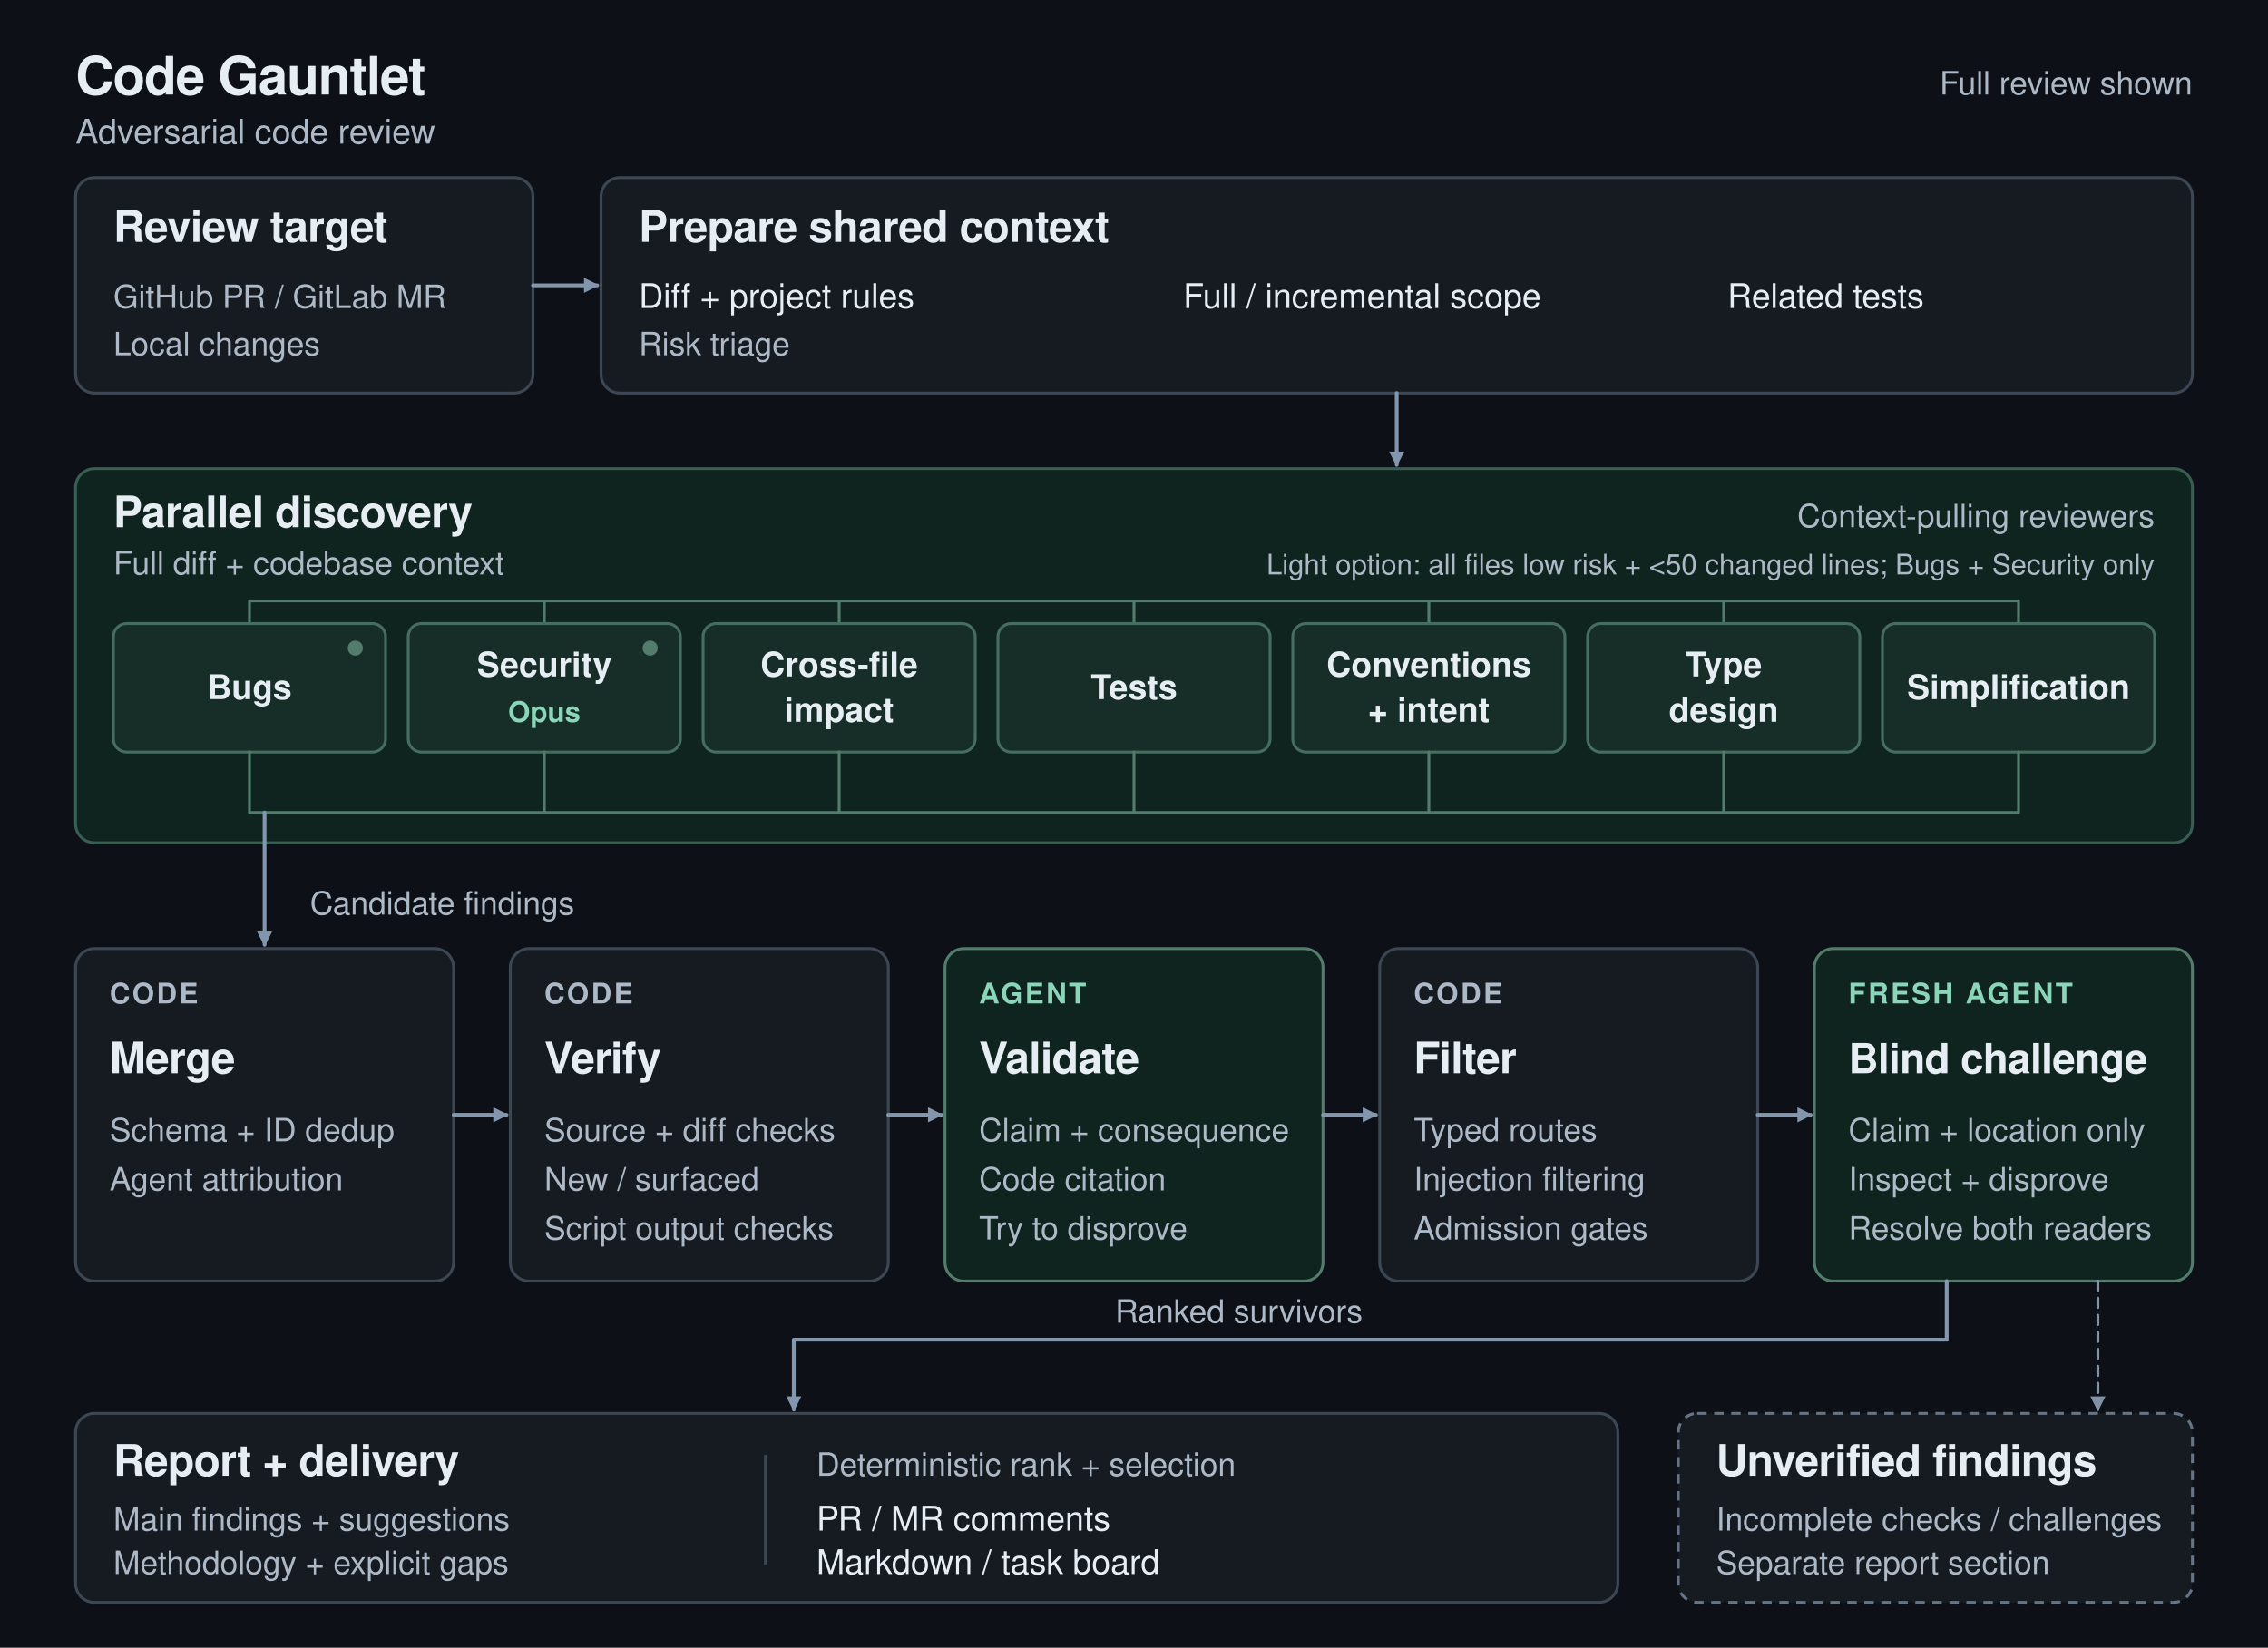
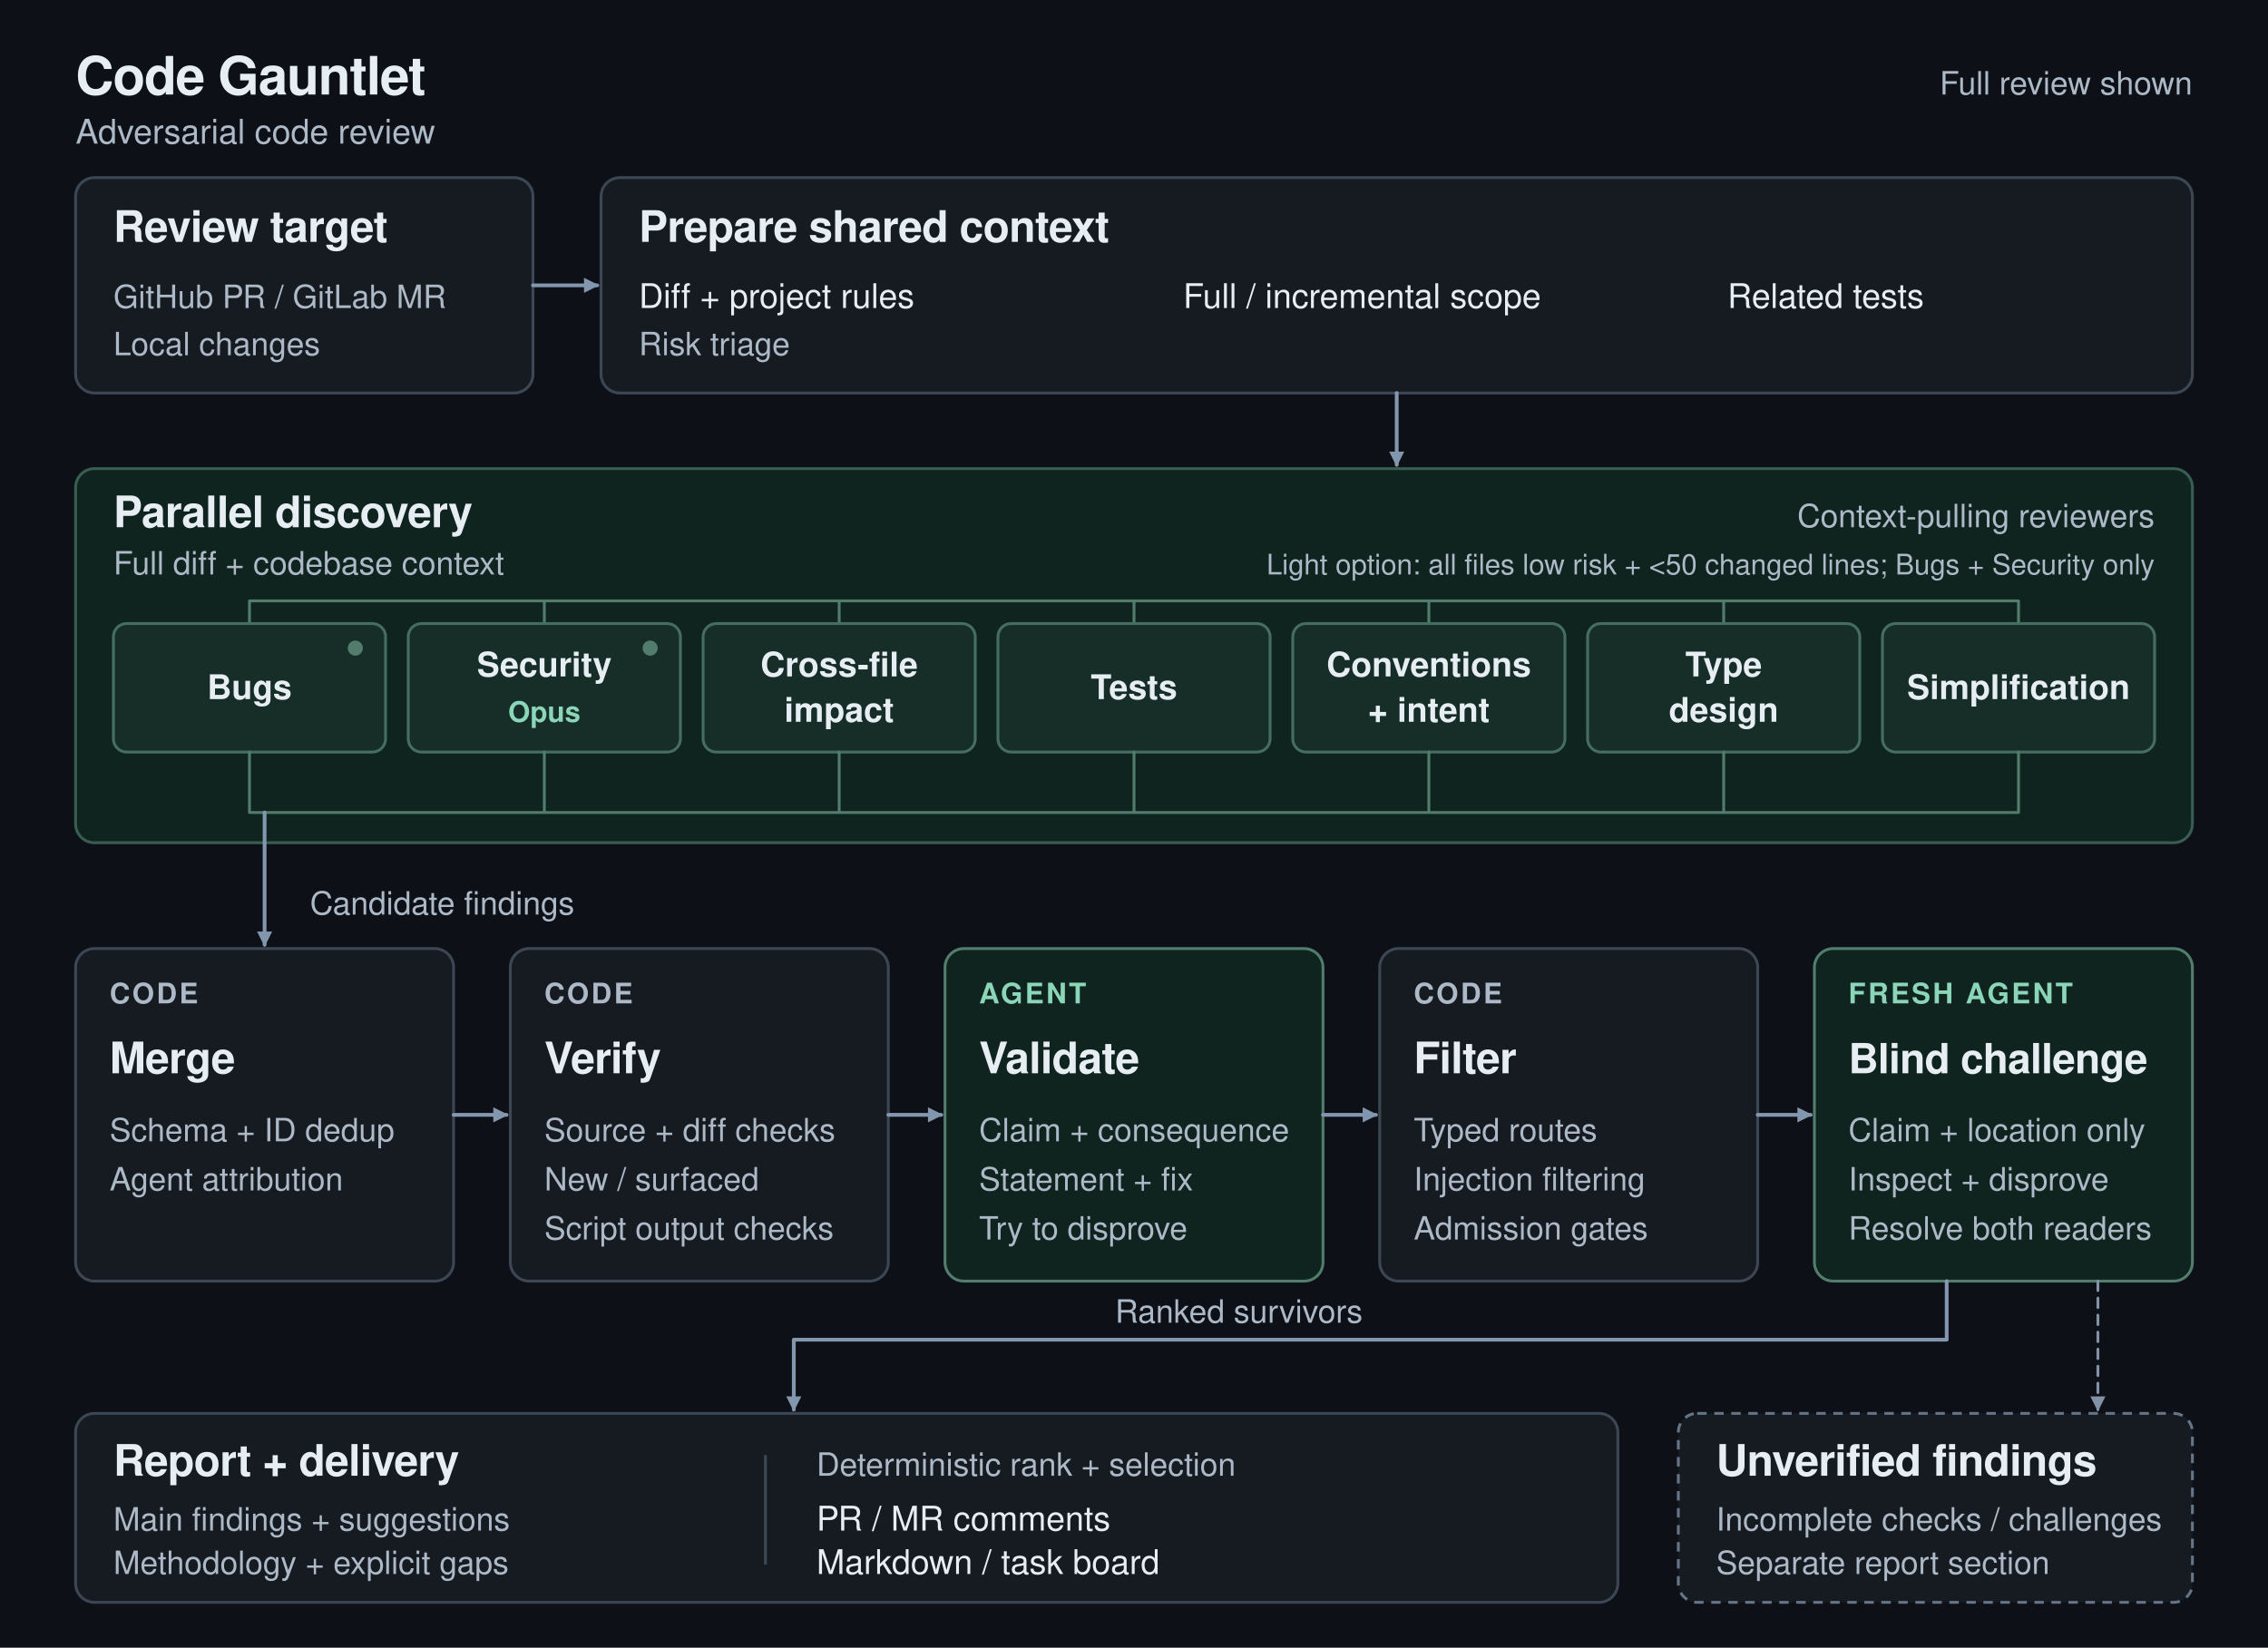
<svg xmlns="http://www.w3.org/2000/svg" width="1200" height="872" viewBox="0 0 1200 872" role="img" aria-labelledby="pipeline-title pipeline-desc">
  <defs>
    <style>
      text { font-family: -apple-system, BlinkMacSystemFont, "Segoe UI", Helvetica, Arial, sans-serif; font-size: 18px; fill: #e6edf3; }
      .page { fill: #0d1117; }
      .panel { fill: #161b22; stroke: #3d4754; stroke-width: 1.5; }
      .agent-panel { fill: #10241f; stroke: #385d51; stroke-width: 1.5; }
      .agent-node { fill: #162e27; stroke: #466e60; stroke-width: 1.5; }
      .agent-stage { fill: #10241f; stroke: #527d6c; stroke-width: 1.5; }
      .unverified-panel { fill: #161b22; stroke: #657486; stroke-width: 1.5; stroke-dasharray: 5 4; }
      .title { font-size: 28px; font-weight: 650; letter-spacing: -0.5px; }
      .section { font-size: 23px; font-weight: 650; letter-spacing: -0.3px; }
      .stage-title { font-size: 23px; font-weight: 650; letter-spacing: -0.3px; }
      .challenge-title { font-size: 22px; font-weight: 650; letter-spacing: -0.3px; }
      .reviewer { font-size: 18px; font-weight: 600; text-anchor: middle; }
      .detail { font-size: 17px; fill: #adb9c7; }
      .light-note { font-size: 15px; fill: #adb9c7; }
      .light-mark { fill: #527d6c; }
      .muted { fill: #adb9c7; }
      .kind { font-size: 15px; font-weight: 650; letter-spacing: 1.2px; fill: #adb9c7; }
      .agent-kind { font-size: 15px; font-weight: 650; letter-spacing: 1.2px; fill: #8bd5b9; }
      .model { font-size: 15px; font-weight: 600; text-anchor: middle; fill: #8bd5b9; }
      .flow { fill: none; stroke: #8296ae; stroke-width: 2; stroke-linecap: round; stroke-linejoin: round; }
      .fan { fill: none; stroke: #527d6c; stroke-width: 1.5; stroke-linecap: round; stroke-linejoin: round; }
      .skipped { fill: none; stroke: #8291a5; stroke-width: 1.5; stroke-dasharray: 5 4; stroke-linecap: round; stroke-linejoin: round; }
      .divider { stroke: #3d4754; stroke-width: 1.5; }
      .arrow { fill: #8296ae; }
      .skip-arrow { fill: #8291a5; }
    </style>
    <marker id="arrow" viewBox="0 0 8 8" refX="7" refY="4" markerWidth="8" markerHeight="8" markerUnits="userSpaceOnUse" orient="auto">
      <path class="arrow" d="M0 0 L8 4 L0 8 Z" />
    </marker>
    <marker id="skip-arrow" viewBox="0 0 8 8" refX="7" refY="4" markerWidth="8" markerHeight="8" markerUnits="userSpaceOnUse" orient="auto">
      <path class="skip-arrow" d="M0 0 L8 4 L0 8 Z" />
    </marker>
  </defs>
  <rect class="page" width="1200" height="872" />
  <text class="title" x="40" y="50">Code Gauntlet</text>
  <text class="muted" x="40" y="76">Adversarial code review</text>
  <text class="detail" x="1160" y="50" text-anchor="end">Full review shown</text>
  <rect class="panel" x="40" y="94" width="242" height="114" rx="10" />
  <text class="section" x="60" y="128">Review target</text>
  <text class="detail" x="60" y="163">GitHub PR / GitLab MR</text>
  <text class="detail" x="60" y="188">Local changes</text>
  <path class="flow" d="M282 151 H316" marker-end="url(#arrow)" />
  <rect class="panel" x="318" y="94" width="842" height="114" rx="10" />
  <text class="section" x="338" y="128">Prepare shared context</text>
  <text x="338" y="163">Diff + project rules</text>
  <text class="detail" x="338" y="188">Risk triage</text>
  <text x="626" y="163">Full / incremental scope</text>
  <text x="914" y="163">Related tests</text>
  <path class="flow" d="M739 208 V246" marker-end="url(#arrow)" />
  <rect class="agent-panel" x="40" y="248" width="1120" height="198" rx="10" />
  <text class="section" x="60" y="279">Parallel discovery</text>
  <text class="detail" x="60" y="304">Full diff + codebase context</text>
  <text class="detail" x="1140" y="279" text-anchor="end">Context-pulling reviewers</text>
  <text class="light-note" x="1140" y="304" text-anchor="end">Light option: all files low risk + &lt;50 changed lines; Bugs + Security only</text>
  <path class="fan" d="M132 330 V318 H1068 V330 M288 318 V330 M444 318 V330 M600 318 V330 M756 318 V330 M912 318 V330" />
  <rect class="agent-node" x="60" y="330" width="144" height="68" rx="7" />
  <circle class="light-mark" cx="188" cy="343" r="4" />
  <text class="reviewer" x="132" y="370">Bugs</text>
  <rect class="agent-node" x="216" y="330" width="144" height="68" rx="7" />
  <circle class="light-mark" cx="344" cy="343" r="4" />
  <text class="reviewer" x="288" y="358">Security</text>
  <text class="model" x="288" y="382">Opus</text>
  <rect class="agent-node" x="372" y="330" width="144" height="68" rx="7" />
  <text class="reviewer" x="444" y="358">Cross-file</text>
  <text class="reviewer" x="444" y="382">impact</text>
  <rect class="agent-node" x="528" y="330" width="144" height="68" rx="7" />
  <text class="reviewer" x="600" y="370">Tests</text>
  <rect class="agent-node" x="684" y="330" width="144" height="68" rx="7" />
  <text class="reviewer" x="756" y="358">Conventions</text>
  <text class="reviewer" x="756" y="382">+ intent</text>
  <rect class="agent-node" x="840" y="330" width="144" height="68" rx="7" />
  <text class="reviewer" x="912" y="358">Type</text>
  <text class="reviewer" x="912" y="382">design</text>
  <rect class="agent-node" x="996" y="330" width="144" height="68" rx="7" />
  <text class="reviewer" x="1068" y="370">Simplification</text>
  <path class="fan" d="M132 398 V430 H1068 V398 M288 398 V430 M444 398 V430 M600 398 V430 M756 398 V430 M912 398 V430" />
  <path class="flow" d="M140 430 V500" marker-end="url(#arrow)" />
  <text class="detail" x="164" y="484">Candidate findings</text>
  <rect class="panel" x="40" y="502" width="200" height="176" rx="10" />
  <text class="kind" x="58" y="531">CODE</text>
  <text class="stage-title" x="58" y="568">Merge</text>
  <text class="detail" x="58" y="604">Schema + ID dedup</text>
  <text class="detail" x="58" y="630">Agent attribution</text>
  <path class="flow" d="M240 590 H268" marker-end="url(#arrow)" />
  <rect class="panel" x="270" y="502" width="200" height="176" rx="10" />
  <text class="kind" x="288" y="531">CODE</text>
  <text class="stage-title" x="288" y="568">Verify</text>
  <text class="detail" x="288" y="604">Source + diff checks</text>
  <text class="detail" x="288" y="630">New / surfaced</text>
  <text class="detail" x="288" y="656">Script output checks</text>
  <path class="flow" d="M470 590 H498" marker-end="url(#arrow)" />
  <rect class="agent-stage" x="500" y="502" width="200" height="176" rx="10" />
  <text class="agent-kind" x="518" y="531">AGENT</text>
  <text class="stage-title" x="518" y="568">Validate</text>
  <text class="detail" x="518" y="604">Claim + consequence</text>
-   <text class="detail" x="518" y="630">Code citation</text>
+   <text class="detail" x="518" y="630">Statement + fix</text>
  <text class="detail" x="518" y="656">Try to disprove</text>
  <path class="flow" d="M700 590 H728" marker-end="url(#arrow)" />
  <rect class="panel" x="730" y="502" width="200" height="176" rx="10" />
  <text class="kind" x="748" y="531">CODE</text>
  <text class="stage-title" x="748" y="568">Filter</text>
  <text class="detail" x="748" y="604">Typed routes</text>
  <text class="detail" x="748" y="630">Injection filtering</text>
  <text class="detail" x="748" y="656">Admission gates</text>
  <path class="flow" d="M930 590 H958" marker-end="url(#arrow)" />
  <rect class="agent-stage" x="960" y="502" width="200" height="176" rx="10" />
  <text class="agent-kind" x="978" y="531">FRESH AGENT</text>
  <text class="challenge-title" x="978" y="568">Blind challenge</text>
  <text class="detail" x="978" y="604">Claim + location only</text>
  <text class="detail" x="978" y="630">Inspect + disprove</text>
  <text class="detail" x="978" y="656">Resolve both readers</text>
  <path class="flow" d="M1030 678 V709 H420 V746" marker-end="url(#arrow)" />
  <text class="detail" x="590" y="700">Ranked survivors</text>
  <path class="skipped" d="M1110 678 V746" marker-end="url(#skip-arrow)" />
  <rect class="panel" x="40" y="748" width="816" height="100" rx="10" />
  <text class="section" x="60" y="781">Report + delivery</text>
  <text class="detail" x="60" y="810">Main findings + suggestions</text>
  <text class="detail" x="60" y="833">Methodology + explicit gaps</text>
  <line class="divider" x1="405" y1="770" x2="405" y2="828" />
  <text class="detail" x="432" y="781">Deterministic rank + selection</text>
  <text x="432" y="810">PR / MR comments</text>
  <text x="432" y="833">Markdown / task board</text>
  <rect class="unverified-panel" x="888" y="748" width="272" height="100" rx="10" />
  <text class="section" x="908" y="781">Unverified findings</text>
  <text class="detail" x="908" y="810">Incomplete checks / challenges</text>
  <text class="detail" x="908" y="833">Separate report section</text>
</svg>
